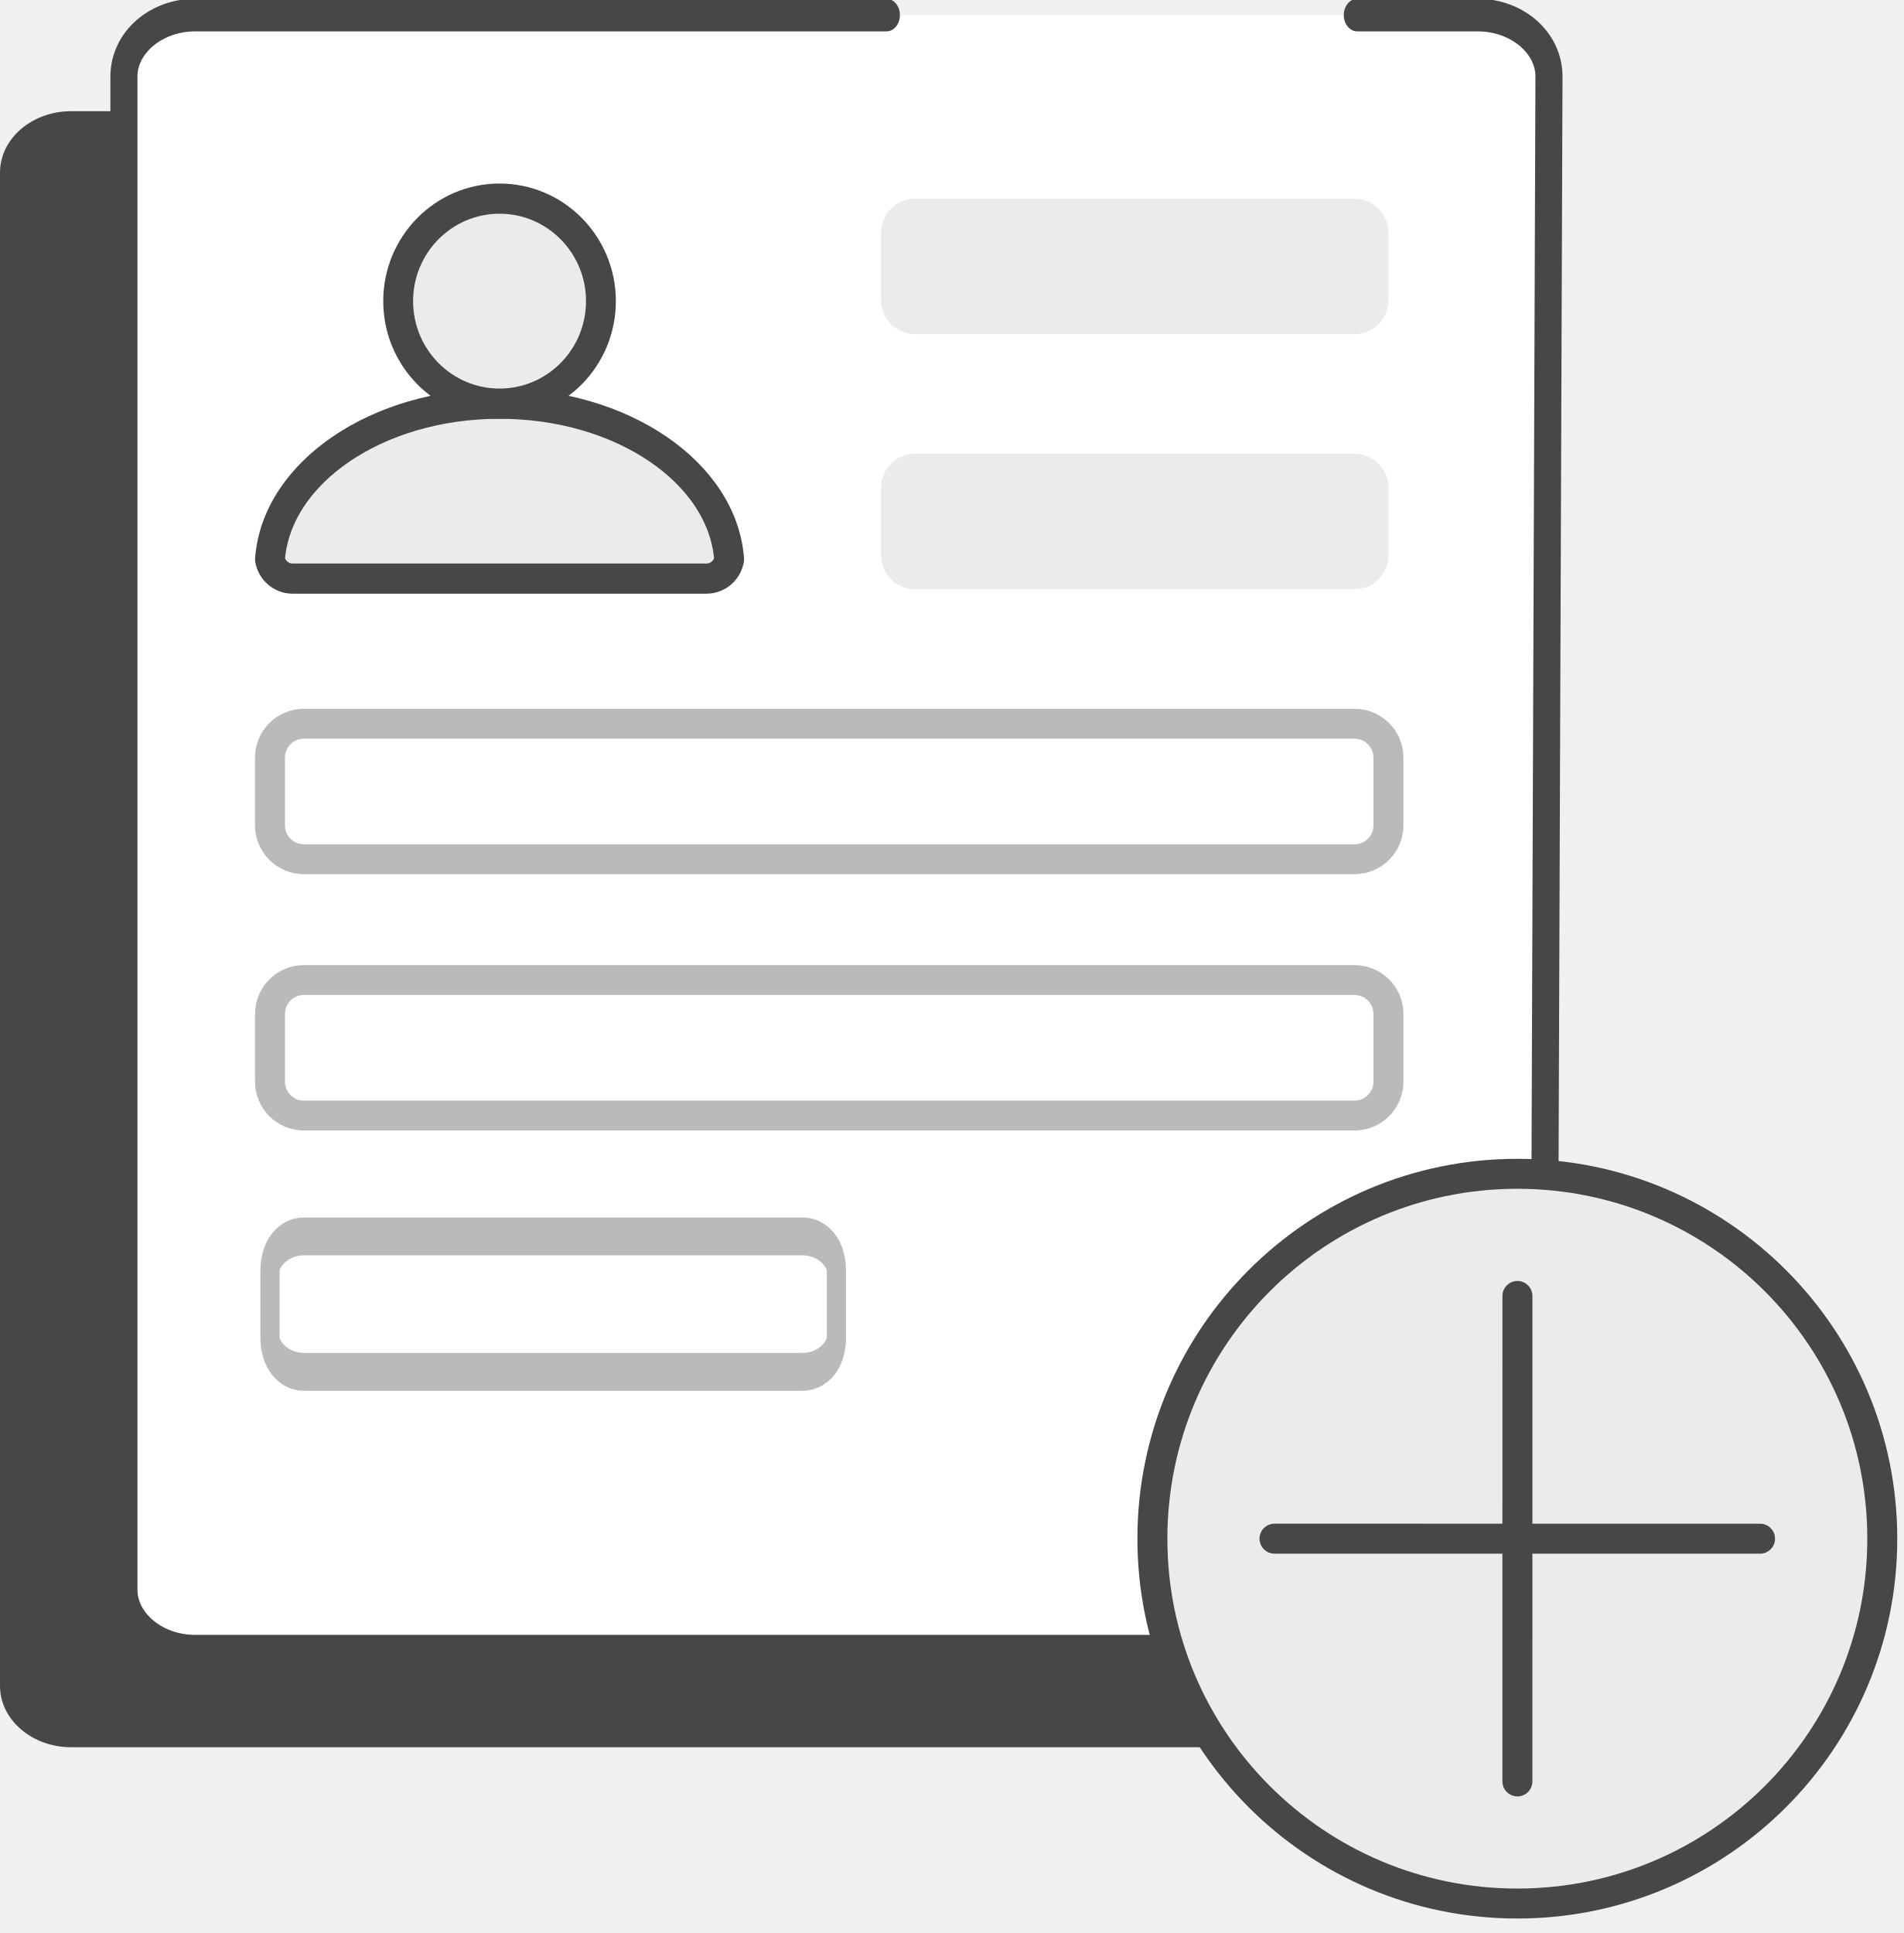
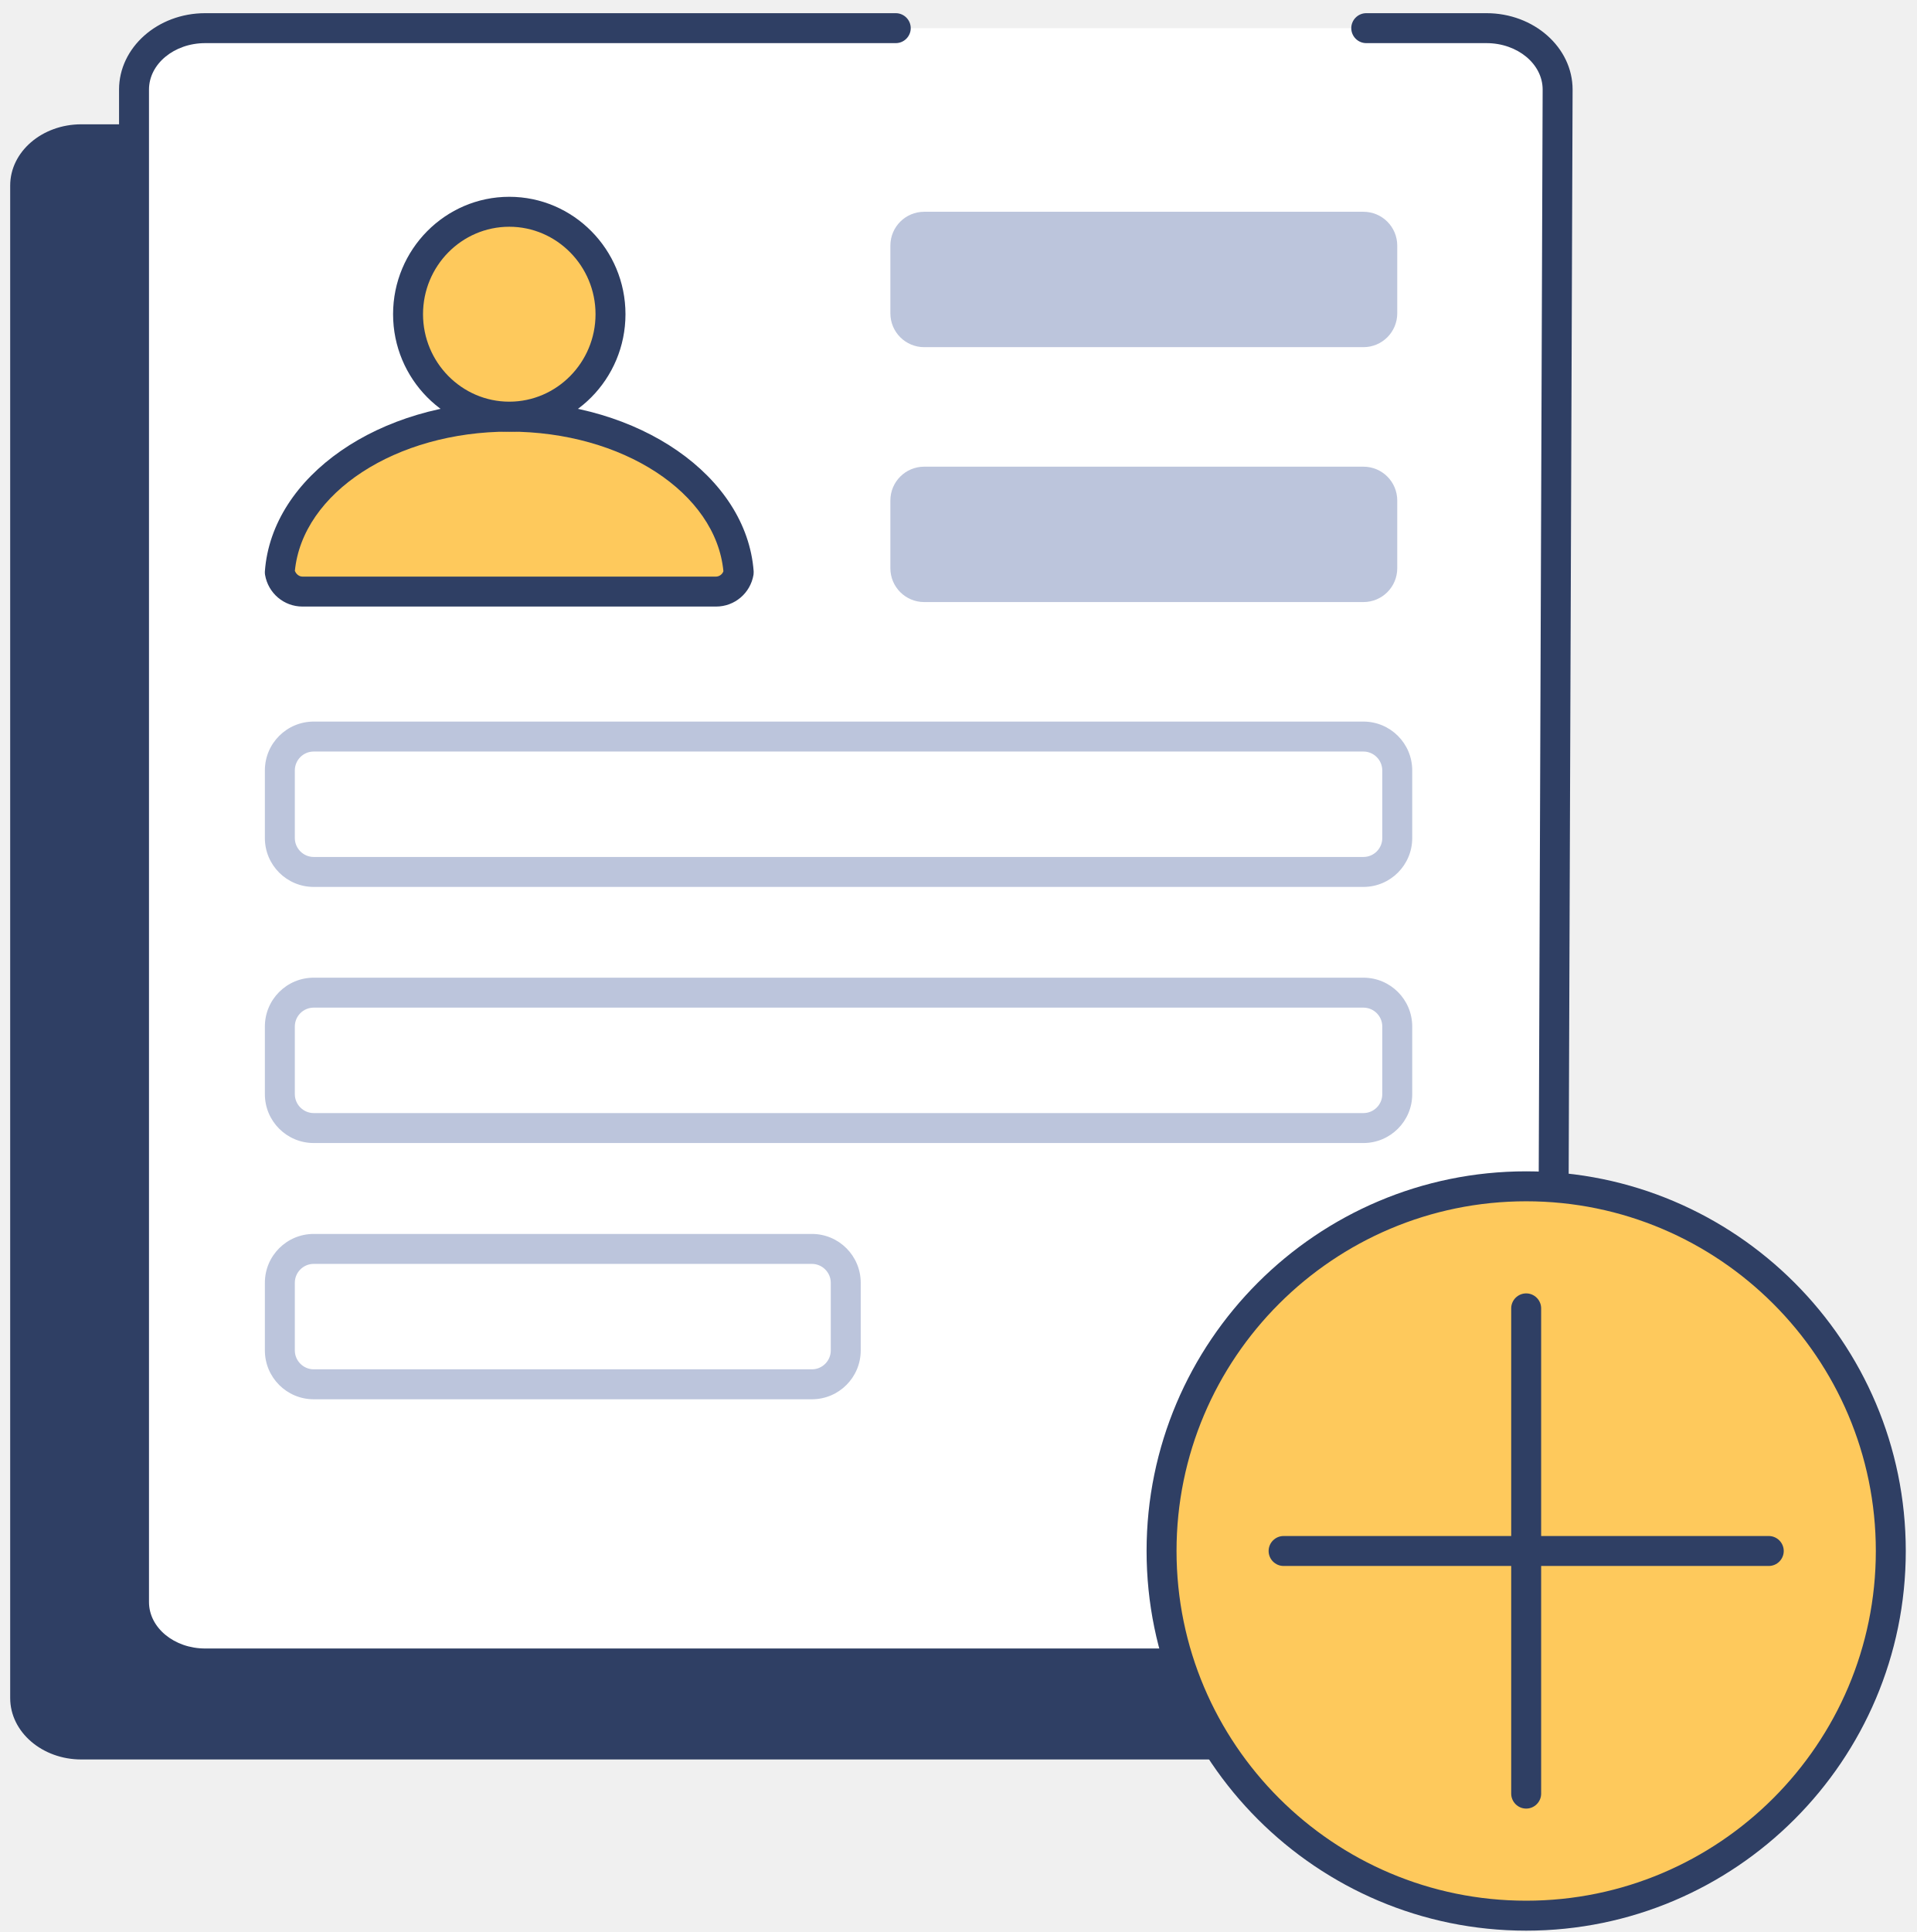
- <svg xmlns="http://www.w3.org/2000/svg" width="100%" height="100%" viewBox="0 0 127 129" version="1.1" xml:space="preserve" style="fill-rule:evenodd;clip-rule:evenodd;stroke-linecap:round;stroke-linejoin:round;stroke-miterlimit:1.5;">
-   <g transform="matrix(1,0,0,1,-884.438,-2494.64)">
-     <g transform="matrix(1,0,0,1.9891,0,2302.62)">
-       <g transform="matrix(0.647513,0,0,0.392081,651.334,-80.0914)">
-         <path d="M506.291,591.778L506.278,594.896C506.266,597.718 503.065,600 499.122,600L367.342,600C363.29,600 360,597.646 360,594.747L360,465.253C360,462.354 363.29,460 367.342,460L372.769,460L372.769,586.525C372.769,589.424 376.059,591.778 380.111,591.778L506.291,591.778Z" style="fill:rgb(71,71,71);" />
-       </g>
-       <g transform="matrix(0.647513,0,0,0.392081,659.602,-83.315)">
-         <path d="M506.287,592.84C506.27,596.799 502.4,600 497.632,600C467.299,600 367.342,600 367.342,600C363.29,600 360,597.646 360,594.747L360,465.253C360,462.354 363.29,460 367.342,460L499.5,460C503.553,460 506.843,462.354 506.843,465.253C506.843,465.253 506.408,564.968 506.287,592.84Z" style="fill:white;" />
-       </g>
-       <g transform="matrix(0.647513,0,0,0.392081,659.602,-83.315)">
-         <path d="M487.092,460L499.5,460C503.553,460 506.843,462.354 506.843,465.253C506.843,465.253 506.408,564.968 506.287,592.84C506.27,596.799 502.4,600 497.632,600C467.299,600 367.342,600 367.342,600C363.29,600 360,597.646 360,594.747L360,465.253C360,462.354 363.29,460 367.342,460L438.566,460" style="fill:none;stroke:rgb(71,71,71);stroke-width:2.79px;" />
-       </g>
-       <g transform="matrix(0.82917,0,0,0.416109,404.95,-93.5355)">
-         <path d="M690,517.869L690,523.331C690,524.838 688.778,526.062 687.274,526.062L602.726,526.062C601.222,526.062 600,524.838 600,523.331L600,517.869C600,516.362 601.222,515.138 602.726,515.138L687.274,515.138C688.778,515.138 690,516.362 690,517.869Z" style="fill:white;stroke:rgb(186,186,186);stroke-width:2.41px;stroke-linejoin:miter;stroke-miterlimit:1;" />
-       </g>
-       <g transform="matrix(0.82917,0,0,0.416109,404.95,-84.9359)">
-         <path d="M690,517.869L690,523.331C690,524.838 688.778,526.062 687.274,526.062L602.726,526.062C601.222,526.062 600,524.838 600,523.331L600,517.869C600,516.362 601.222,515.138 602.726,515.138L687.274,515.138C688.778,515.138 690,516.362 690,517.869Z" style="fill:white;stroke:rgb(186,186,186);stroke-width:2.41px;stroke-linejoin:miter;stroke-miterlimit:1;" />
-       </g>
-       <g transform="matrix(0.419947,0,0,0.416109,650.484,-76.3363)">
-         <path d="M690,517.869L690,523.331C690,524.838 687.588,526.062 684.617,526.062L605.383,526.062C602.412,526.062 600,524.838 600,523.331L600,517.869C600,516.362 602.412,515.138 605.383,515.138L684.617,515.138C687.588,515.138 690,516.362 690,517.869Z" style="fill:white;stroke:rgb(186,186,186);stroke-width:3.05px;stroke-linejoin:miter;stroke-miterlimit:1;" />
-       </g>
-       <g transform="matrix(1.07309,0,0,0.545603,-69.3324,-9.88609)">
-         <g transform="matrix(0.679881,0,0,0.679881,635.675,-1511.5)">
-           <path d="M397.008,2560.67C397.6,2552.83 406.782,2546.59 418.005,2546.59C429.229,2546.59 438.41,2552.83 439.002,2560.67C438.832,2561.66 437.968,2562.41 436.929,2562.41L399.081,2562.41C398.042,2562.41 397.178,2561.66 397.008,2560.67Z" style="fill:rgb(235,235,235);stroke:rgb(71,71,71);stroke-width:2.73px;" />
-         </g>
-         <g transform="matrix(0.751431,0,0,0.751431,606.406,-1693.71)">
-           <circle cx="417.154" cy="2538.2" r="8.389" style="fill:rgb(235,235,235);stroke:rgb(71,71,71);stroke-width:2.47px;" />
-         </g>
-       </g>
-       <g transform="matrix(0.37612,0,0,0.416109,717.555,-111.15)">
-         <path d="M690,517.869L690,523.331C690,524.838 687.307,526.062 683.99,526.062L606.01,526.062C602.693,526.062 600,524.838 600,523.331L600,517.869C600,516.362 602.693,515.138 606.01,515.138L683.99,515.138C687.307,515.138 690,516.362 690,517.869Z" style="fill:rgb(235,235,235);" />
-       </g>
-       <g transform="matrix(0.37612,0,0,0.416109,717.555,-102.594)">
-         <path d="M690,517.869L690,523.331C690,524.838 687.307,526.062 683.99,526.062L606.01,526.062C602.693,526.062 600,524.838 600,523.331L600,517.869C600,516.362 602.693,515.138 606.01,515.138L683.99,515.138C687.307,515.138 690,516.362 690,517.869Z" style="fill:rgb(235,235,235);" />
-       </g>
-       <g transform="matrix(1,0,0,0.502739,498.531,0.0432041)">
-         <g transform="matrix(0.649253,0,0,0.649253,82.9897,-106.298)">
-           <circle cx="622.496" cy="617.504" r="37.504" style="fill:rgb(235,235,235);stroke:rgb(71,71,71);stroke-width:3.08px;" />
-         </g>
-         <g transform="matrix(1,0,0,1,0.452069,0.109572)">
-           <g transform="matrix(0.707107,0.707107,-0.707107,0.707107,1979,-1886.08)">
-             <path d="M475.241,2585.67L498.149,2608.58" style="fill:none;stroke:rgb(71,71,71);stroke-width:2px;" />
-           </g>
-           <g transform="matrix(0.707107,-0.707107,0.707107,0.707107,-1693.9,-1197.79)">
-             <path d="M475.241,2585.67L498.149,2608.58" style="fill:none;stroke:rgb(71,71,71);stroke-width:2px;" />
-           </g>
-         </g>
-       </g>
-     </g>
+ <svg xmlns="http://www.w3.org/2000/svg" viewBox="0 0 128 129" fill="none">
+   <g id="new-user-3">
+     <path id="Vector" fill-rule="evenodd" clip-rule="evenodd" d="M95.4 111.07V113.5C95.38 115.7 93.31 117.48 90.76 117.48H5.43C2.81 117.48 0.68 115.64 0.68 113.38V12.39C0.68 10.13 2.81 8.3 5.43 8.3H8.94V106.97C8.94 109.23 11.07 111.07 13.69 111.07H95.39H95.4Z" fill="#2F3F64" />
+     <path id="Vector_2" fill-rule="evenodd" clip-rule="evenodd" d="M103.67 105.48C103.66 108.57 101.15 111.07 98.07 111.07H13.71C11.09 111.07 8.96 109.23 8.96 106.97V5.98C8.96 3.72 11.09 1.88 13.71 1.88H99.28C101.9 1.88 104.03 3.72 104.03 5.98C104.03 5.98 103.75 83.75 103.67 105.48Z" fill="white" />
+     <path id="Vector_3" d="M98.06 112.07H13.7C10.53 112.07 7.95 109.78 7.95 106.97V5.98C7.95 3.17 10.53 0.88 13.7 0.88H59.82C60.37 0.88 60.82 1.33 60.82 1.88C60.82 2.43 60.37 2.88 59.82 2.88H13.7C11.63 2.88 9.95 4.27 9.95 5.98V106.97C9.95 108.68 11.63 110.07 13.7 110.07H98.06C100.59 110.07 102.66 108.01 102.66 105.48L103.02 5.98C103.02 4.27 101.34 2.88 99.27 2.88H91.24C90.69 2.88 90.24 2.43 90.24 1.88C90.24 1.33 90.69 0.88 91.24 0.88H99.27C102.44 0.88 105.02 3.17 105.02 5.98L104.66 105.48C104.65 109.11 101.68 112.07 98.06 112.07Z" fill="#2F3F64" />
+     <path id="Vector_4" d="M20.95 49.18H91.05C92.3 49.18 93.31 50.19 93.31 51.44V55.96C93.31 57.21 92.3 58.22 91.05 58.22H20.95C19.7 58.22 18.689 57.21 18.689 55.96V51.44C18.689 50.19 19.7 49.18 20.95 49.18Z" fill="white" />
+     <path id="Vector_5" d="M91.05 59.22H20.95C19.149 59.22 17.689 57.76 17.689 55.96V51.44C17.689 49.64 19.149 48.18 20.95 48.18H91.05C92.85 48.18 94.31 49.64 94.31 51.44V55.96C94.31 57.76 92.85 59.22 91.05 59.22ZM20.95 50.18C20.25 50.18 19.689 50.75 19.689 51.44V55.96C19.689 56.65 20.259 57.22 20.95 57.22H91.05C91.75 57.22 92.31 56.65 92.31 55.96V51.44C92.31 50.75 91.74 50.18 91.05 50.18H20.95Z" fill="#BCC5DC" />
+     <path id="Vector_6" d="M20.95 66.28H91.05C92.3 66.28 93.31 67.29 93.31 68.54V73.06C93.31 74.31 92.3 75.32 91.05 75.32H20.95C19.7 75.32 18.689 74.31 18.689 73.06V68.54C18.689 67.29 19.7 66.28 20.95 66.28Z" fill="white" />
+     <path id="Vector_7" d="M91.05 76.32H20.95C19.149 76.32 17.689 74.86 17.689 73.06V68.54C17.689 66.74 19.149 65.28 20.95 65.28H91.05C92.85 65.28 94.31 66.74 94.31 68.54V73.06C94.31 74.86 92.85 76.32 91.05 76.32ZM20.95 67.28C20.25 67.28 19.689 67.85 19.689 68.54V73.06C19.689 73.75 20.259 74.32 20.95 74.32H91.05C91.75 74.32 92.31 73.75 92.31 73.06V68.54C92.31 67.84 91.74 67.28 91.05 67.28H20.95Z" fill="#BCC5DC" />
+     <path id="Vector_8" d="M20.95 83.39H54.23C55.48 83.39 56.49 84.4 56.49 85.65V90.17C56.49 91.42 55.48 92.43 54.23 92.43H20.96C19.71 92.43 18.7 91.42 18.7 90.17V85.65C18.7 84.4 19.71 83.39 20.96 83.39H20.95Z" fill="white" />
+     <path id="Vector_9" d="M54.219 93.43H20.95C19.149 93.43 17.689 91.97 17.689 90.17V85.65C17.689 83.85 19.149 82.39 20.95 82.39H54.219C56.02 82.39 57.48 83.85 57.48 85.65V90.17C57.48 91.97 56.02 93.43 54.219 93.43ZM20.95 84.39C20.25 84.39 19.689 84.96 19.689 85.65V90.17C19.689 90.86 20.259 91.43 20.95 91.43H54.219C54.919 91.43 55.48 90.86 55.48 90.17V85.65C55.48 84.96 54.91 84.39 54.219 84.39H20.95Z" fill="#BCC5DC" />
+     <path id="Vector_10" fill-rule="evenodd" clip-rule="evenodd" d="M18.689 38.21C19.119 32.42 25.82 27.82 34.01 27.82C42.2 27.82 48.9 32.42 49.33 38.21C49.21 38.94 48.58 39.5 47.82 39.5H20.209C19.45 39.5 18.82 38.94 18.7 38.21H18.689Z" fill="#FEC95C" />
+     <path id="Vector_11" d="M47.81 40.5H20.2C18.96 40.5 17.91 39.61 17.7 38.38C17.69 38.3 17.68 38.22 17.69 38.14C18.16 31.79 25.33 26.82 34.01 26.82C42.69 26.82 49.85 31.79 50.33 38.14C50.33 38.22 50.33 38.3 50.32 38.38C50.11 39.61 49.06 40.5 47.82 40.5H47.81ZM19.7 38.13C19.78 38.34 19.98 38.5 20.2 38.5H47.81C48.03 38.5 48.24 38.35 48.31 38.14C47.81 32.9 41.56 28.82 34 28.82C26.44 28.82 20.19 32.9 19.69 38.14L19.7 38.13Z" fill="#2F3F64" />
+     <path id="Vector_12" d="M34.01 27.82C37.743 27.82 40.77 24.757 40.77 20.98C40.77 17.202 37.743 14.14 34.01 14.14C30.277 14.14 27.25 17.202 27.25 20.98C27.25 24.757 30.277 27.82 34.01 27.82Z" fill="#FEC95C" />
+     <path id="Vector_13" d="M34.01 28.82C29.73 28.82 26.25 25.3 26.25 20.98C26.25 16.66 29.73 13.14 34.01 13.14C38.29 13.14 41.77 16.66 41.77 20.98C41.77 25.3 38.29 28.82 34.01 28.82ZM34.01 15.14C30.83 15.14 28.25 17.76 28.25 20.98C28.25 24.2 30.84 26.82 34.01 26.82C37.18 26.82 39.77 24.2 39.77 20.98C39.77 17.76 37.18 15.14 34.01 15.14Z" fill="#2F3F64" />
+     <path id="Vector_14" d="M61.72 14.14H91.05C92.3 14.14 93.31 15.15 93.31 16.4V20.92C93.31 22.17 92.3 23.18 91.05 23.18H61.72C60.47 23.18 59.46 22.17 59.46 20.92V16.4C59.46 15.15 60.47 14.14 61.72 14.14Z" fill="#BCC5DC" />
+     <path id="Vector_15" d="M61.72 31.16H91.05C92.3 31.16 93.31 32.17 93.31 33.42V37.94C93.31 39.19 92.3 40.2 91.05 40.2H61.72C60.47 40.2 59.46 39.19 59.46 37.94V33.42C59.46 32.17 60.47 31.16 61.72 31.16Z" fill="#BCC5DC" />
+     <path id="Vector_16" fill-rule="evenodd" clip-rule="evenodd" d="M101.91 79.21C115.35 79.21 126.26 90.12 126.26 103.56C126.26 117 115.35 127.91 101.91 127.91C88.47 127.91 77.561 117 77.561 103.56C77.561 90.12 88.47 79.21 101.91 79.21Z" fill="#FEC95C" />
+     <path id="Vector_17" d="M101.92 128.91C87.94 128.91 76.57 117.54 76.57 103.56C76.57 89.58 87.94 78.21 101.92 78.21C115.9 78.21 127.27 89.58 127.27 103.56C127.27 117.54 115.9 128.91 101.92 128.91ZM101.92 80.21C89.04 80.21 78.57 90.68 78.57 103.56C78.57 116.44 89.04 126.91 101.92 126.91C114.8 126.91 125.27 116.44 125.27 103.56C125.27 90.68 114.79 80.21 101.92 80.21Z" fill="#2F3F64" />
+     <path id="Vector_18" d="M101.92 120.76C101.37 120.76 100.92 120.31 100.92 119.76V87.36C100.92 86.81 101.37 86.36 101.92 86.36C102.47 86.36 102.92 86.81 102.92 87.36V119.76C102.92 120.31 102.47 120.76 101.92 120.76Z" fill="#2F3F64" />
+     <path id="Vector_19" d="M118.12 104.56H85.72C85.17 104.56 84.72 104.11 84.72 103.56C84.72 103.01 85.17 102.56 85.72 102.56H118.12C118.67 102.56 119.12 103.01 119.12 103.56C119.12 104.11 118.67 104.56 118.12 104.56Z" fill="#2F3F64" />
  </g>
</svg>
